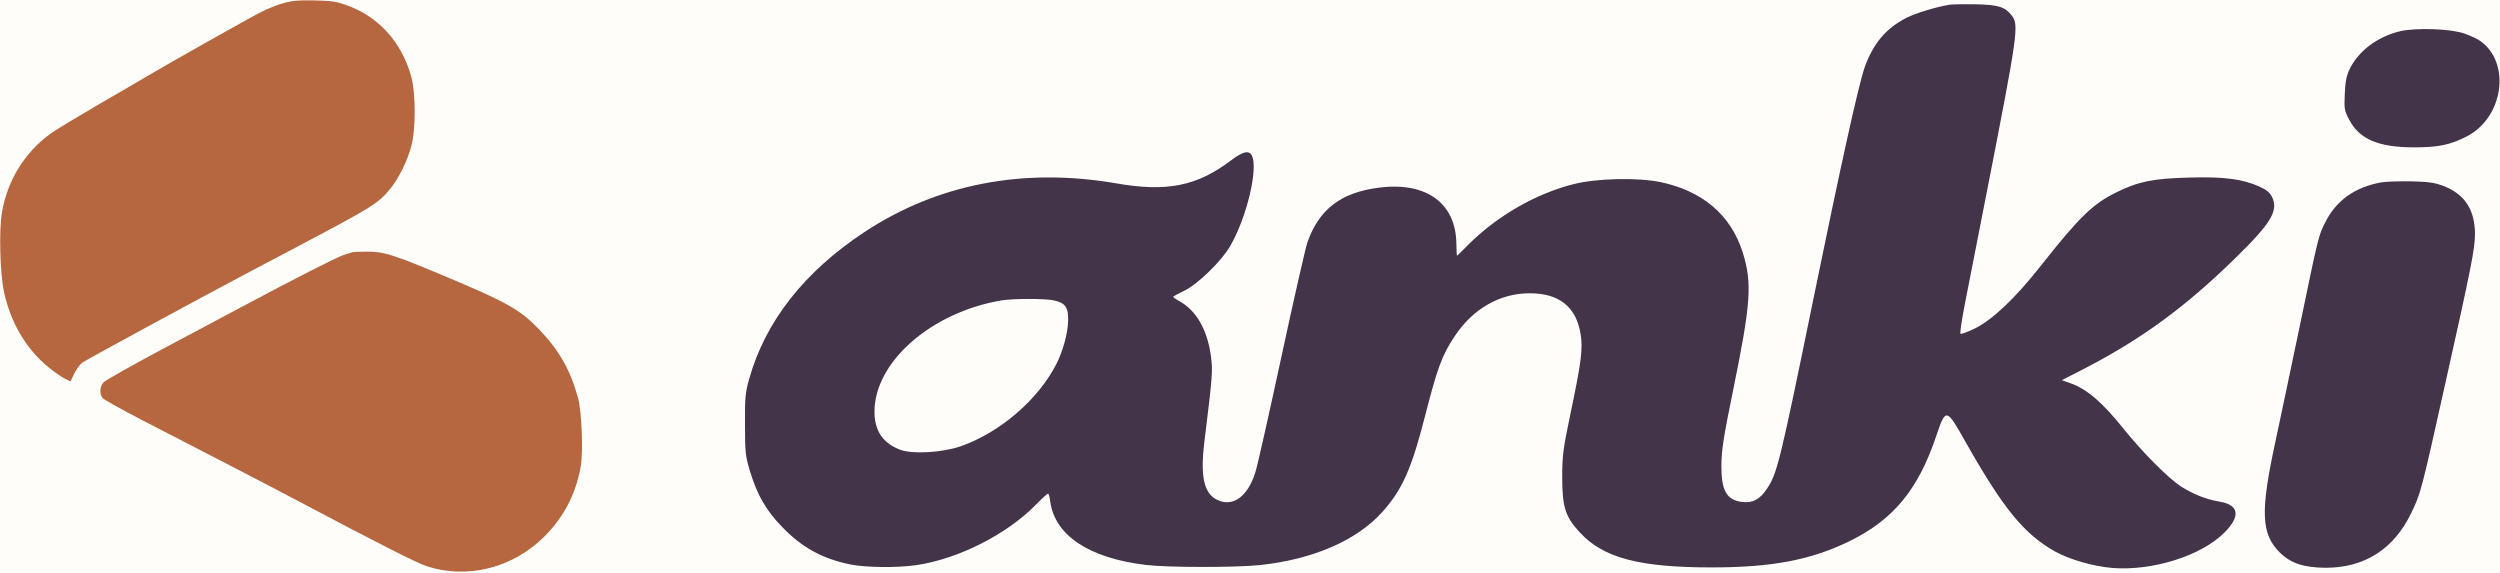
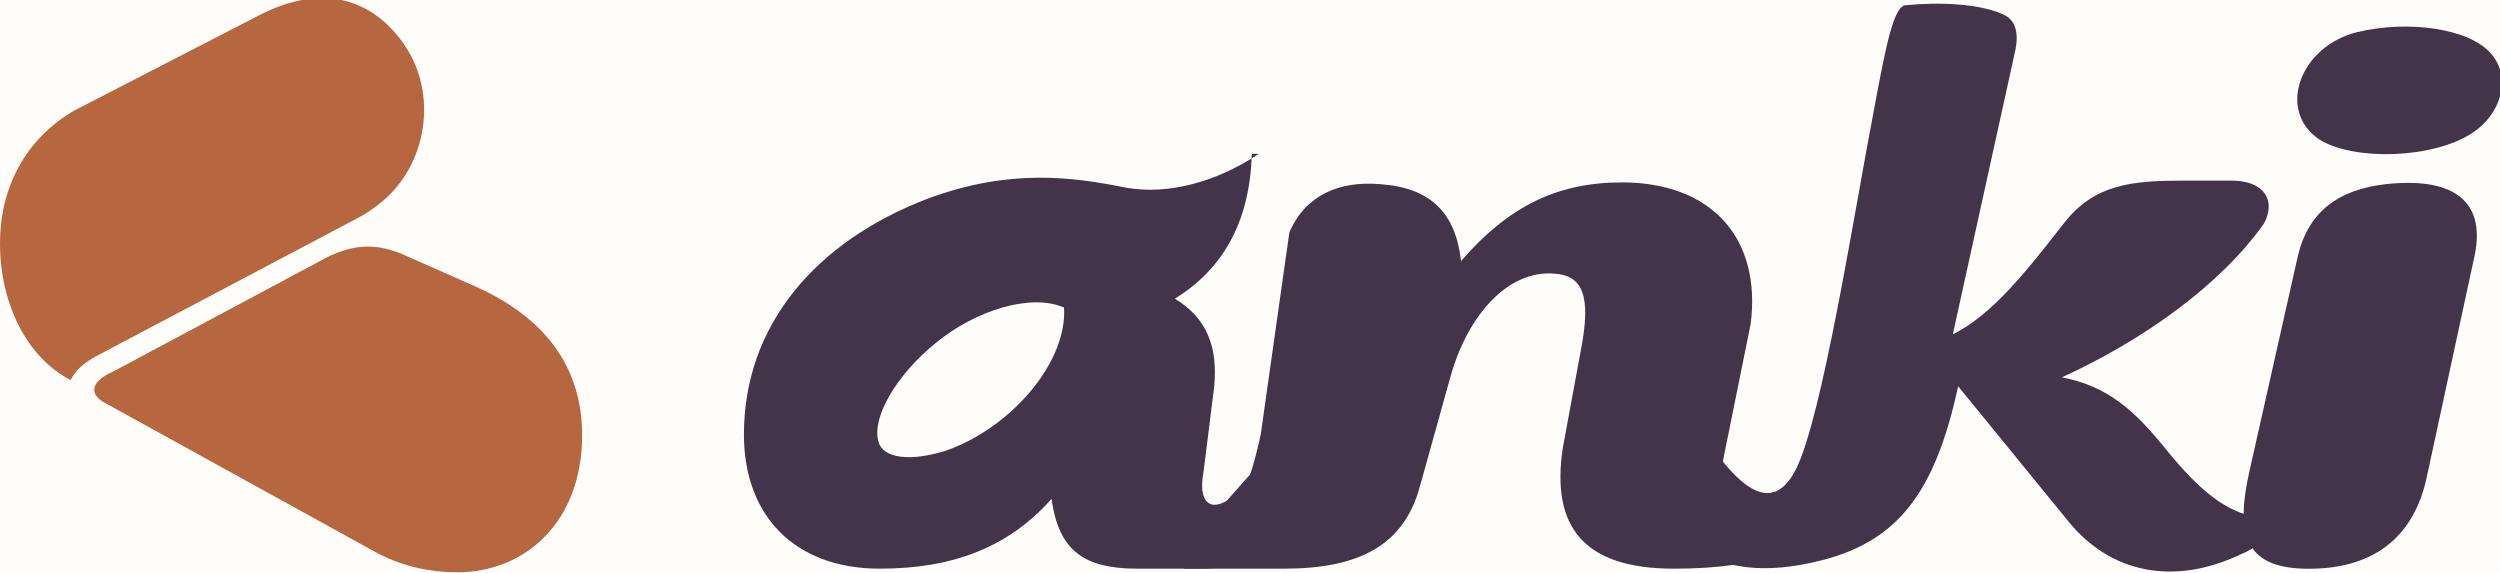
<svg xmlns="http://www.w3.org/2000/svg" width="1398" height="320" viewBox="0 0 1398 320">
  <rect width="1398" height="320" fill="#FFFDF9" />
-   <g color="#B7673F" transform="scale(0.7901235)">
-     <g transform="translate(0,405) scale(0.1,-0.1)" fill="currentColor">
-       <path d="M2010 4029 c-41 -11 -113 -39 -160 -63 -73 -36 -680 -378 -810 -456 -25 -15 -175 -103 -335 -195 -159 -93 -315 -187 -345 -209 -185 -134 -307 -331 -346 -558 -22 -126 -14 -432 14 -563 48 -222 160 -410 320 -538 37 -30 86 -64 109 -76 l42 -21 26 55 c15 30 41 66 58 79 26 19 798 438 1157 628 47 24 216 114 375 198 525 277 565 302 650 408 58 72 119 195 146 298 32 115 32 373 0 489 -67 248 -235 432 -466 511 -69 24 -98 28 -220 31 -117 2 -152 -1 -215 -18z" />
-       <path d="M2495 2265 c-5 -2 -34 -11 -64 -20 -45 -14 -344 -166 -726 -370 -44 -24 -276 -147 -515 -274 -239 -127 -445 -243 -457 -257 -28 -30 -30 -83 -6 -112 10 -11 135 -81 278 -155 143 -74 411 -212 595 -307 184 -95 400 -208 480 -250 596 -316 861 -450 936 -476 288 -96 614 -15 839 211 138 139 222 302 256 499 17 103 6 380 -19 476 -54 198 -132 338 -276 488 -125 131 -220 187 -561 332 -471 200 -534 221 -669 219 -45 0 -85 -2 -91 -4z" />
-     </g>
+   <g fill="#B7673F" transform="scale(0.7901235)">
+     <path d="M50 269C19 253 0 215 0 172c0-39 18-74 53-94L185 10c42-21 77-12 100 20 26 36 17 87-15 113-6 5-12 9-20 13L72 250c-14 7-19 13-22 19Z" />
+     <path d="M80 263 226 185c23-13 40-13 59-5l52 23c49 22 75 57 75 105 0 62-41 97-88 97-20 0-38-4-56-13L74 285c-11-6-10-15 6-22Z" />
  </g>
-   <g color="#433449" transform="translate(416 2)">
-     <g transform="translate(0,316) scale(0.1,-0.1)" fill="currentColor">
-       <path d="M6745 3154 c-73 -11 -191 -47 -243 -73 -117 -60 -188 -145 -236 -281 -33 -95 -135 -556 -282 -1275 -193 -942 -206 -995 -266 -1082 -38 -56 -78 -77 -135 -70 -88 10 -118 63 -117 207 1 87 13 161 67 425 98 479 106 593 52 764 -66 209 -225 344 -461 393 -128 26 -353 21 -482 -11 -212 -53 -428 -177 -590 -338 -34 -35 -63 -63 -65 -63 -1 0 -2 31 -3 68 -3 226 -168 346 -431 313 -214 -27 -336 -120 -402 -306 -11 -33 -77 -322 -146 -643 -69 -320 -134 -610 -145 -643 -42 -135 -125 -196 -212 -155 -76 36 -97 131 -73 326 46 374 47 393 37 475 -20 151 -82 259 -177 311 -19 10 -35 21 -34 24 0 3 27 18 61 34 74 35 207 164 256 248 93 158 160 438 122 509 -17 30 -50 22 -115 -27 -191 -145 -360 -179 -645 -129 -518 89 -998 -4 -1405 -272 -338 -223 -555 -500 -646 -823 -21 -75 -24 -105 -23 -255 0 -156 3 -178 28 -260 40 -132 89 -218 178 -310 110 -115 225 -179 381 -211 87 -18 265 -20 373 -4 233 35 501 170 664 335 35 36 67 65 71 65 3 0 9 -20 12 -45 26 -189 217 -316 534 -354 122 -15 502 -15 638 -1 299 32 542 138 685 297 114 128 164 242 244 556 63 247 91 321 156 420 103 159 255 247 425 247 165 0 260 -77 284 -230 13 -80 4 -153 -56 -439 -43 -205 -47 -238 -47 -361 0 -166 17 -220 100 -309 130 -141 333 -194 734 -194 342 0 559 42 775 148 243 120 380 286 480 580 57 168 57 168 173 -38 208 -366 322 -504 494 -601 81 -45 214 -83 320 -92 224 -18 498 68 627 198 92 92 82 155 -28 173 -73 12 -151 43 -217 86 -69 45 -215 192 -313 314 -124 155 -208 227 -300 261 l-51 18 138 71 c311 162 554 340 825 605 206 200 249 271 213 347 -12 25 -30 41 -70 59 -95 43 -199 57 -396 51 -199 -5 -283 -22 -406 -83 -132 -65 -206 -137 -424 -413 -140 -178 -267 -298 -365 -347 -41 -20 -78 -34 -82 -30 -4 4 8 82 26 174 18 92 73 372 122 622 174 890 180 931 138 984 -38 48 -74 59 -199 62 -63 1 -128 0 -145 -2z m-5011 -1654 c64 -14 81 -39 79 -116 -2 -68 -29 -167 -65 -238 -102 -201 -316 -385 -537 -462 -102 -35 -269 -45 -337 -19 -97 37 -143 105 -144 211 -1 279 316 557 709 624 65 11 249 11 295 0z" />
-       <path d="M9264 3006 c-126 -29 -235 -110 -284 -211 -19 -39 -25 -71 -28 -140 -4 -84 -2 -94 25 -145 57 -109 164 -154 363 -154 134 0 199 13 292 60 207 105 251 410 79 534 -17 12 -57 31 -89 42 -73 27 -267 34 -358 14z" />
-       <path d="M9155 2160 c-148 -27 -253 -102 -314 -227 -36 -72 -36 -71 -140 -573 -44 -212 -106 -504 -137 -650 -85 -392 -80 -516 25 -620 61 -60 133 -84 256 -85 217 0 381 104 478 305 54 112 56 118 191 725 146 653 166 756 166 835 0 137 -57 224 -176 270 -47 18 -83 24 -179 26 -66 1 -142 -1 -170 -6z" />
-     </g>
+   <g fill="#433449" transform="translate(416 2)">
+     <path fill-rule="evenodd" d="M284 84c-1 39-17 65-43 81 18 11 24 27 22 49l-6 48c-3 16 3 22 13 16l24-27 44 20c-19 34-49 45-85 45h-33c-31 0-44-11-48-39-24 27-55 39-96 39-48 0-76-30-76-75 0-61 40-108 103-132 46-17 81-12 111-6 23 4 50-3 74-19ZM179 170c-18-8-49 1-72 20-22 18-35 41-32 54 2 11 19 12 38 6 37-13 68-50 66-80Z" />
+     <path d="M305 128c9-21 28-29 51-27 28 2 42 16 45 43 26-30 53-44 90-44 50 0 78 31 72 79l-17 84c-3 15 1 23 13 23 17 0 29-19 35-38 9 16 18 27 28 32-28 25-52 36-102 36-50 0-69-23-62-68l10-54c6-31 1-42-15-43-25-2-48 22-58 58l-17 61c-9 33-34 46-76 46h-56c27-20 36-43 43-75l16-113Z" />
+     <path d="M649 1c19-2 42-1 55 5 7 3 9 10 7 20l-35 159c22-11 41-35 62-62 17-22 38-24 67-24h27c18 0 25 11 18 24-24 34-67 65-113 86 26 5 41 19 58 40 21 26 35 35 50 38 12 3 9 14-8 21-38 18-73 10-96-18l-62-76c-13 60-34 86-75 97-38 10-67 4-83-17l24-41c19 25 33 27 43 8 15-29 33-145 44-202 7-38 11-56 17-58Z" />
+     <path d="M902 16c29-7 63-2 75 12 12 14 5 34-10 44-22 15-67 16-86 4-24-16-11-52 21-60Z" />
+     <path d="M918 101c36-4 56 8 50 39l-27 125c-8 37-34 52-69 51-33-1-38-20-30-55l27-120c6-25 23-37 49-40Z" />
  </g>
</svg>
